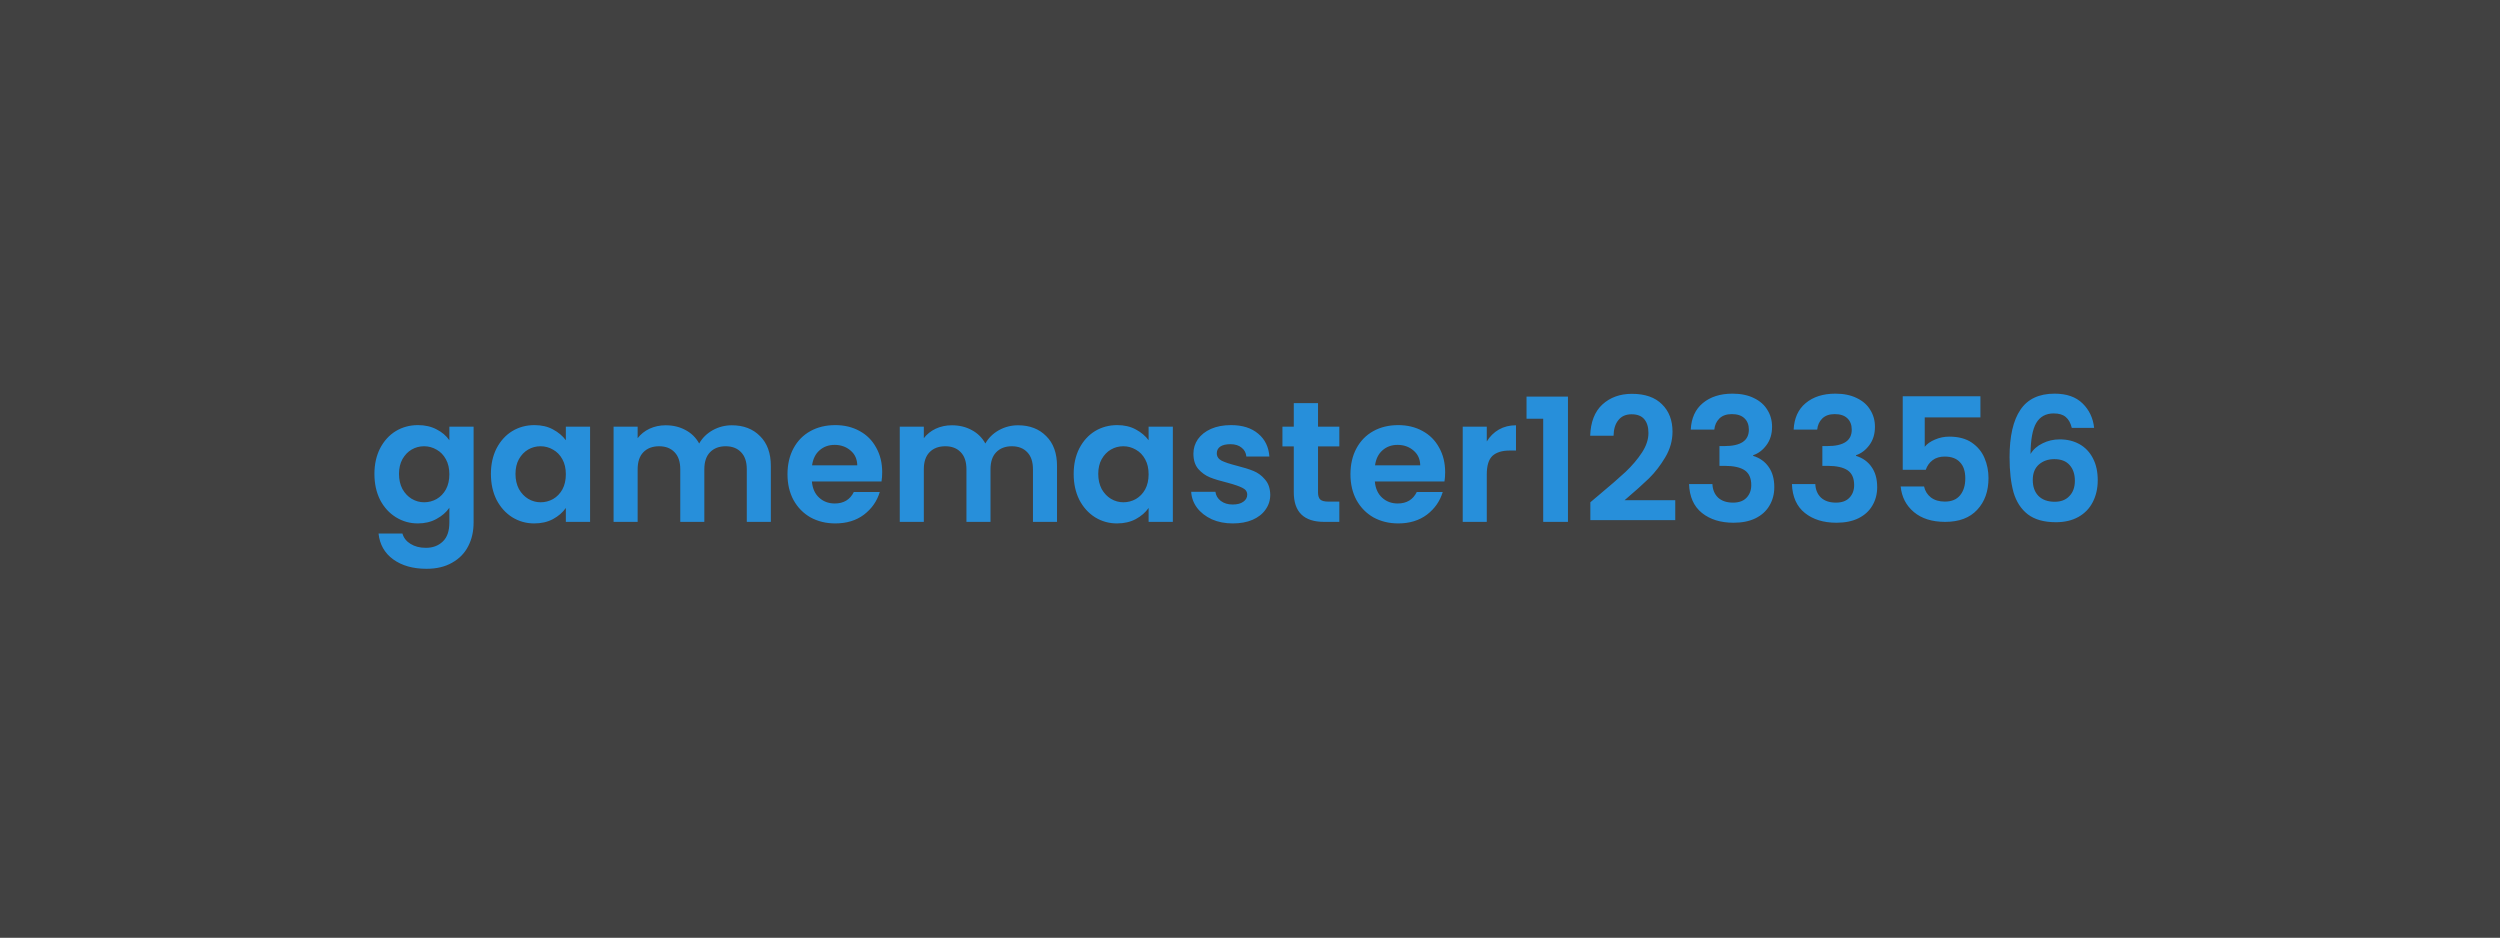
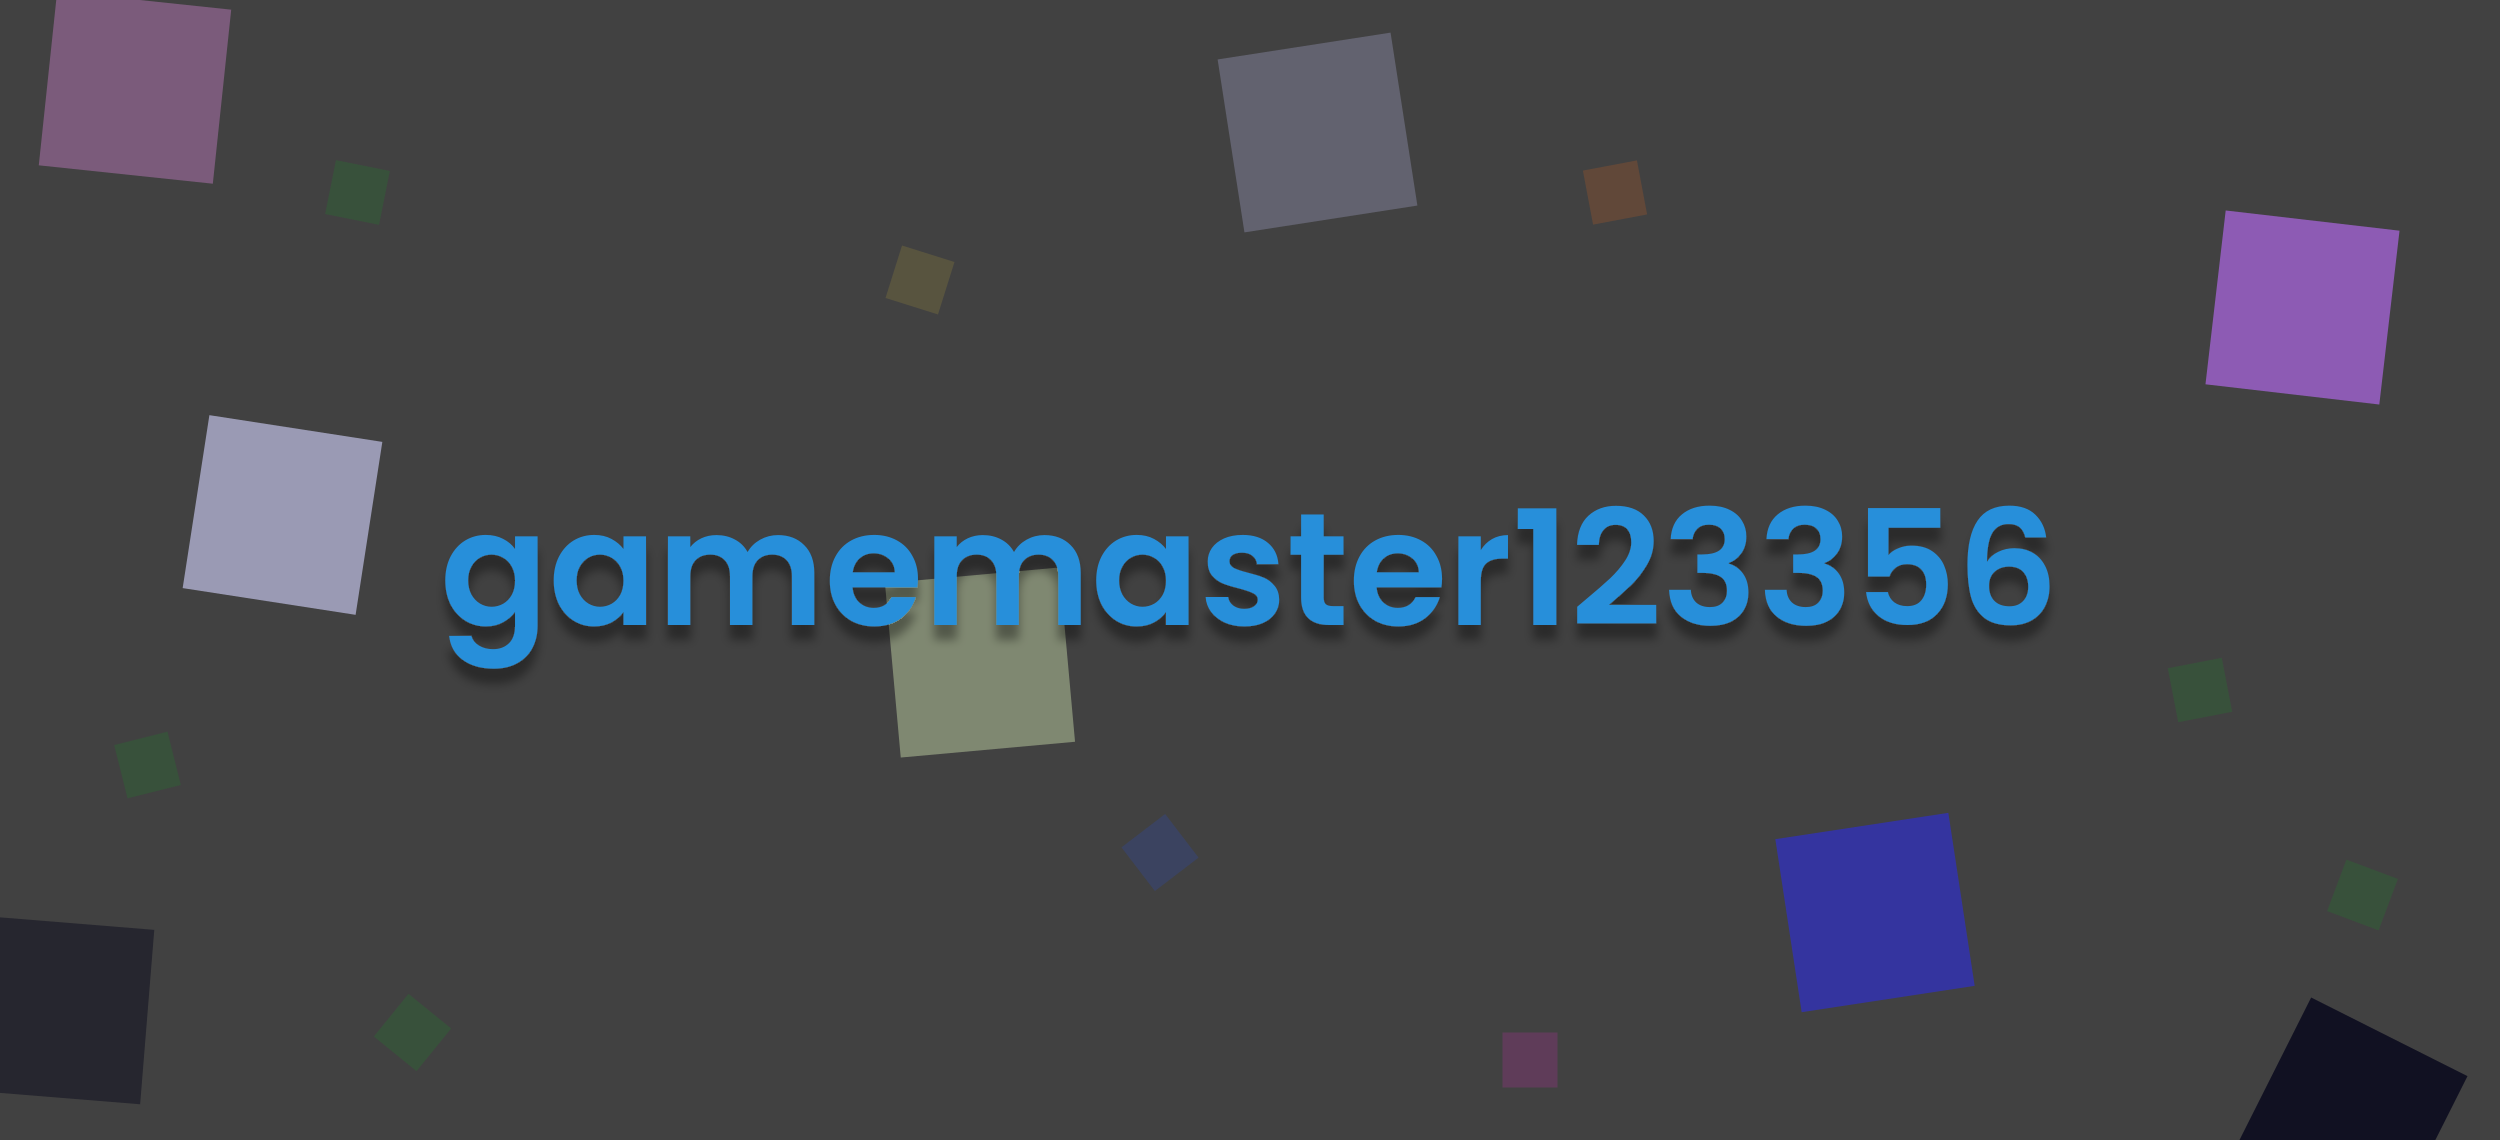
- <svg xmlns="http://www.w3.org/2000/svg" width="800" height="300" viewBox="0 0 800 300" fill="none">
-   <rect width="800" height="300" fill="#2B2B2B" />
-   <rect width="800" height="300" fill="#414141" />
-   <path d="M133.73 136.035C136.003 136.035 138.002 136.493 139.725 137.41C141.448 138.29 142.805 139.445 143.795 140.875V136.53H151.55V167.22C151.55 170.043 150.982 172.555 149.845 174.755C148.708 176.992 147.003 178.752 144.73 180.035C142.457 181.355 139.707 182.015 136.48 182.015C132.153 182.015 128.597 181.007 125.81 178.99C123.06 176.973 121.502 174.223 121.135 170.74H128.78C129.183 172.133 130.045 173.233 131.365 174.04C132.722 174.883 134.353 175.305 136.26 175.305C138.497 175.305 140.312 174.627 141.705 173.27C143.098 171.95 143.795 169.933 143.795 167.22V162.49C142.805 163.92 141.43 165.112 139.67 166.065C137.947 167.018 135.967 167.495 133.73 167.495C131.163 167.495 128.817 166.835 126.69 165.515C124.563 164.195 122.877 162.343 121.63 159.96C120.42 157.54 119.815 154.772 119.815 151.655C119.815 148.575 120.42 145.843 121.63 143.46C122.877 141.077 124.545 139.243 126.635 137.96C128.762 136.677 131.127 136.035 133.73 136.035ZM143.795 151.765C143.795 149.895 143.428 148.3 142.695 146.98C141.962 145.623 140.972 144.597 139.725 143.9C138.478 143.167 137.14 142.8 135.71 142.8C134.28 142.8 132.96 143.148 131.75 143.845C130.54 144.542 129.55 145.568 128.78 146.925C128.047 148.245 127.68 149.822 127.68 151.655C127.68 153.488 128.047 155.102 128.78 156.495C129.55 157.852 130.54 158.897 131.75 159.63C132.997 160.363 134.317 160.73 135.71 160.73C137.14 160.73 138.478 160.382 139.725 159.685C140.972 158.952 141.962 157.925 142.695 156.605C143.428 155.248 143.795 153.635 143.795 151.765ZM157.09 151.655C157.09 148.575 157.695 145.843 158.905 143.46C160.152 141.077 161.82 139.243 163.91 137.96C166.037 136.677 168.402 136.035 171.005 136.035C173.279 136.035 175.259 136.493 176.945 137.41C178.669 138.327 180.044 139.482 181.07 140.875V136.53H188.825V167H181.07V162.545C180.08 163.975 178.705 165.167 176.945 166.12C175.222 167.037 173.224 167.495 170.95 167.495C168.384 167.495 166.037 166.835 163.91 165.515C161.82 164.195 160.152 162.343 158.905 159.96C157.695 157.54 157.09 154.772 157.09 151.655ZM181.07 151.765C181.07 149.895 180.704 148.3 179.97 146.98C179.237 145.623 178.247 144.597 177 143.9C175.754 143.167 174.415 142.8 172.985 142.8C171.555 142.8 170.235 143.148 169.025 143.845C167.815 144.542 166.825 145.568 166.055 146.925C165.322 148.245 164.955 149.822 164.955 151.655C164.955 153.488 165.322 155.102 166.055 156.495C166.825 157.852 167.815 158.897 169.025 159.63C170.272 160.363 171.592 160.73 172.985 160.73C174.415 160.73 175.754 160.382 177 159.685C178.247 158.952 179.237 157.925 179.97 156.605C180.704 155.248 181.07 153.635 181.07 151.765ZM234.186 136.09C237.926 136.09 240.932 137.245 243.206 139.555C245.516 141.828 246.671 145.018 246.671 149.125V167H238.971V150.17C238.971 147.787 238.366 145.972 237.156 144.725C235.946 143.442 234.296 142.8 232.206 142.8C230.116 142.8 228.447 143.442 227.201 144.725C225.991 145.972 225.386 147.787 225.386 150.17V167H217.686V150.17C217.686 147.787 217.081 145.972 215.871 144.725C214.661 143.442 213.011 142.8 210.921 142.8C208.794 142.8 207.107 143.442 205.861 144.725C204.651 145.972 204.046 147.787 204.046 150.17V167H196.346V136.53H204.046V140.215C205.036 138.932 206.301 137.923 207.841 137.19C209.417 136.457 211.141 136.09 213.011 136.09C215.394 136.09 217.521 136.603 219.391 137.63C221.261 138.62 222.709 140.05 223.736 141.92C224.726 140.16 226.156 138.748 228.026 137.685C229.932 136.622 231.986 136.09 234.186 136.09ZM282.303 151.105C282.303 152.205 282.229 153.195 282.083 154.075H259.808C259.991 156.275 260.761 157.998 262.118 159.245C263.474 160.492 265.143 161.115 267.123 161.115C269.983 161.115 272.018 159.887 273.228 157.43H281.533C280.653 160.363 278.966 162.783 276.473 164.69C273.979 166.56 270.918 167.495 267.288 167.495C264.354 167.495 261.714 166.853 259.368 165.57C257.058 164.25 255.243 162.398 253.923 160.015C252.639 157.632 251.998 154.882 251.998 151.765C251.998 148.612 252.639 145.843 253.923 143.46C255.206 141.077 257.003 139.243 259.313 137.96C261.623 136.677 264.281 136.035 267.288 136.035C270.184 136.035 272.769 136.658 275.043 137.905C277.353 139.152 279.131 140.93 280.378 143.24C281.661 145.513 282.303 148.135 282.303 151.105ZM274.328 148.905C274.291 146.925 273.576 145.348 272.183 144.175C270.789 142.965 269.084 142.36 267.068 142.36C265.161 142.36 263.548 142.947 262.228 144.12C260.944 145.257 260.156 146.852 259.863 148.905H274.328ZM325.763 136.09C329.503 136.09 332.51 137.245 334.783 139.555C337.093 141.828 338.248 145.018 338.248 149.125V167H330.548V150.17C330.548 147.787 329.943 145.972 328.733 144.725C327.523 143.442 325.873 142.8 323.783 142.8C321.693 142.8 320.025 143.442 318.778 144.725C317.568 145.972 316.963 147.787 316.963 150.17V167H309.263V150.17C309.263 147.787 308.658 145.972 307.448 144.725C306.238 143.442 304.588 142.8 302.498 142.8C300.371 142.8 298.685 143.442 297.438 144.725C296.228 145.972 295.623 147.787 295.623 150.17V167H287.923V136.53H295.623V140.215C296.613 138.932 297.878 137.923 299.418 137.19C300.995 136.457 302.718 136.09 304.588 136.09C306.971 136.09 309.098 136.603 310.968 137.63C312.838 138.62 314.286 140.05 315.313 141.92C316.303 140.16 317.733 138.748 319.603 137.685C321.51 136.622 323.563 136.09 325.763 136.09ZM343.575 151.655C343.575 148.575 344.18 145.843 345.39 143.46C346.636 141.077 348.305 139.243 350.395 137.96C352.521 136.677 354.886 136.035 357.49 136.035C359.763 136.035 361.743 136.493 363.43 137.41C365.153 138.327 366.528 139.482 367.555 140.875V136.53H375.31V167H367.555V162.545C366.565 163.975 365.19 165.167 363.43 166.12C361.706 167.037 359.708 167.495 357.435 167.495C354.868 167.495 352.521 166.835 350.395 165.515C348.305 164.195 346.636 162.343 345.39 159.96C344.18 157.54 343.575 154.772 343.575 151.655ZM367.555 151.765C367.555 149.895 367.188 148.3 366.455 146.98C365.721 145.623 364.731 144.597 363.485 143.9C362.238 143.167 360.9 142.8 359.47 142.8C358.04 142.8 356.72 143.148 355.51 143.845C354.3 144.542 353.31 145.568 352.54 146.925C351.806 148.245 351.44 149.822 351.44 151.655C351.44 153.488 351.806 155.102 352.54 156.495C353.31 157.852 354.3 158.897 355.51 159.63C356.756 160.363 358.076 160.73 359.47 160.73C360.9 160.73 362.238 160.382 363.485 159.685C364.731 158.952 365.721 157.925 366.455 156.605C367.188 155.248 367.555 153.635 367.555 151.765ZM394.49 167.495C391.997 167.495 389.76 167.055 387.78 166.175C385.8 165.258 384.223 164.03 383.05 162.49C381.913 160.95 381.29 159.245 381.18 157.375H388.935C389.082 158.548 389.65 159.52 390.64 160.29C391.667 161.06 392.932 161.445 394.435 161.445C395.902 161.445 397.038 161.152 397.845 160.565C398.688 159.978 399.11 159.227 399.11 158.31C399.11 157.32 398.597 156.587 397.57 156.11C396.58 155.597 394.985 155.047 392.785 154.46C390.512 153.91 388.642 153.342 387.175 152.755C385.745 152.168 384.498 151.27 383.435 150.06C382.408 148.85 381.895 147.218 381.895 145.165C381.895 143.478 382.372 141.938 383.325 140.545C384.315 139.152 385.708 138.052 387.505 137.245C389.338 136.438 391.483 136.035 393.94 136.035C397.57 136.035 400.467 136.952 402.63 138.785C404.793 140.582 405.985 143.02 406.205 146.1H398.835C398.725 144.89 398.212 143.937 397.295 143.24C396.415 142.507 395.223 142.14 393.72 142.14C392.327 142.14 391.245 142.397 390.475 142.91C389.742 143.423 389.375 144.138 389.375 145.055C389.375 146.082 389.888 146.87 390.915 147.42C391.942 147.933 393.537 148.465 395.7 149.015C397.9 149.565 399.715 150.133 401.145 150.72C402.575 151.307 403.803 152.223 404.83 153.47C405.893 154.68 406.443 156.293 406.48 158.31C406.48 160.07 405.985 161.647 404.995 163.04C404.042 164.433 402.648 165.533 400.815 166.34C399.018 167.11 396.91 167.495 394.49 167.495ZM421.766 142.855V157.595C421.766 158.622 422.004 159.373 422.481 159.85C422.994 160.29 423.838 160.51 425.011 160.51H428.586V167H423.746C417.256 167 414.011 163.847 414.011 157.54V142.855H410.381V136.53H414.011V128.995H421.766V136.53H428.586V142.855H421.766ZM462.449 151.105C462.449 152.205 462.376 153.195 462.229 154.075H439.954C440.137 156.275 440.907 157.998 442.264 159.245C443.621 160.492 445.289 161.115 447.269 161.115C450.129 161.115 452.164 159.887 453.374 157.43H461.679C460.799 160.363 459.112 162.783 456.619 164.69C454.126 166.56 451.064 167.495 447.434 167.495C444.501 167.495 441.861 166.853 439.514 165.57C437.204 164.25 435.389 162.398 434.069 160.015C432.786 157.632 432.144 154.882 432.144 151.765C432.144 148.612 432.786 145.843 434.069 143.46C435.352 141.077 437.149 139.243 439.459 137.96C441.769 136.677 444.427 136.035 447.434 136.035C450.331 136.035 452.916 136.658 455.189 137.905C457.499 139.152 459.277 140.93 460.524 143.24C461.807 145.513 462.449 148.135 462.449 151.105ZM454.474 148.905C454.437 146.925 453.722 145.348 452.329 144.175C450.936 142.965 449.231 142.36 447.214 142.36C445.307 142.36 443.694 142.947 442.374 144.12C441.091 145.257 440.302 146.852 440.009 148.905H454.474ZM475.769 141.26C476.759 139.647 478.043 138.382 479.619 137.465C481.233 136.548 483.066 136.09 485.119 136.09V144.175H483.084C480.664 144.175 478.831 144.743 477.584 145.88C476.374 147.017 475.769 148.997 475.769 151.82V167H468.069V136.53H475.769V141.26ZM488.491 134V126.905H501.746V167H493.826V134H488.491ZM511.773 158.31C515.293 155.377 518.098 152.938 520.188 150.995C522.278 149.015 524.019 146.962 525.413 144.835C526.806 142.708 527.503 140.618 527.503 138.565C527.503 136.695 527.063 135.228 526.183 134.165C525.303 133.102 523.946 132.57 522.113 132.57C520.279 132.57 518.868 133.193 517.878 134.44C516.888 135.65 516.374 137.318 516.338 139.445H508.858C509.004 135.045 510.306 131.708 512.763 129.435C515.256 127.162 518.409 126.025 522.223 126.025C526.403 126.025 529.611 127.143 531.848 129.38C534.084 131.58 535.203 134.495 535.203 138.125C535.203 140.985 534.433 143.717 532.893 146.32C531.353 148.923 529.593 151.197 527.613 153.14C525.633 155.047 523.048 157.357 519.858 160.07H536.083V166.45H508.913V160.73L511.773 158.31ZM541.045 137.465C541.228 133.798 542.511 130.975 544.895 128.995C547.315 126.978 550.486 125.97 554.41 125.97C557.086 125.97 559.378 126.447 561.285 127.4C563.191 128.317 564.621 129.582 565.575 131.195C566.565 132.772 567.06 134.568 567.06 136.585C567.06 138.895 566.455 140.857 565.245 142.47C564.071 144.047 562.66 145.11 561.01 145.66V145.88C563.136 146.54 564.786 147.713 565.96 149.4C567.17 151.087 567.775 153.25 567.775 155.89C567.775 158.09 567.261 160.052 566.235 161.775C565.245 163.498 563.76 164.855 561.78 165.845C559.836 166.798 557.49 167.275 554.74 167.275C550.596 167.275 547.223 166.23 544.62 164.14C542.016 162.05 540.641 158.97 540.495 154.9H547.975C548.048 156.697 548.653 158.145 549.79 159.245C550.963 160.308 552.558 160.84 554.575 160.84C556.445 160.84 557.875 160.327 558.865 159.3C559.891 158.237 560.405 156.88 560.405 155.23C560.405 153.03 559.708 151.453 558.315 150.5C556.921 149.547 554.758 149.07 551.825 149.07H550.23V142.745H551.825C557.031 142.745 559.635 141.003 559.635 137.52C559.635 135.943 559.158 134.715 558.205 133.835C557.288 132.955 555.95 132.515 554.19 132.515C552.466 132.515 551.128 132.992 550.175 133.945C549.258 134.862 548.726 136.035 548.58 137.465H541.045ZM573.969 137.465C574.153 133.798 575.436 130.975 577.819 128.995C580.239 126.978 583.411 125.97 587.334 125.97C590.011 125.97 592.303 126.447 594.209 127.4C596.116 128.317 597.546 129.582 598.499 131.195C599.489 132.772 599.984 134.568 599.984 136.585C599.984 138.895 599.379 140.857 598.169 142.47C596.996 144.047 595.584 145.11 593.934 145.66V145.88C596.061 146.54 597.711 147.713 598.884 149.4C600.094 151.087 600.699 153.25 600.699 155.89C600.699 158.09 600.186 160.052 599.159 161.775C598.169 163.498 596.684 164.855 594.704 165.845C592.761 166.798 590.414 167.275 587.664 167.275C583.521 167.275 580.148 166.23 577.544 164.14C574.941 162.05 573.566 158.97 573.419 154.9H580.899C580.973 156.697 581.578 158.145 582.714 159.245C583.888 160.308 585.483 160.84 587.499 160.84C589.369 160.84 590.799 160.327 591.789 159.3C592.816 158.237 593.329 156.88 593.329 155.23C593.329 153.03 592.633 151.453 591.239 150.5C589.846 149.547 587.683 149.07 584.749 149.07H583.154V142.745H584.749C589.956 142.745 592.559 141.003 592.559 137.52C592.559 135.943 592.083 134.715 591.129 133.835C590.213 132.955 588.874 132.515 587.114 132.515C585.391 132.515 584.053 132.992 583.099 133.945C582.183 134.862 581.651 136.035 581.504 137.465H573.969ZM633.734 133.56H615.914V142.965C616.684 142.012 617.784 141.242 619.214 140.655C620.644 140.032 622.166 139.72 623.779 139.72C626.712 139.72 629.114 140.362 630.984 141.645C632.854 142.928 634.211 144.578 635.054 146.595C635.897 148.575 636.319 150.702 636.319 152.975C636.319 157.192 635.109 160.583 632.689 163.15C630.306 165.717 626.896 167 622.459 167C618.279 167 614.942 165.955 612.449 163.865C609.956 161.775 608.544 159.043 608.214 155.67H615.694C616.024 157.137 616.757 158.31 617.894 159.19C619.067 160.07 620.552 160.51 622.349 160.51C624.512 160.51 626.144 159.832 627.244 158.475C628.344 157.118 628.894 155.322 628.894 153.085C628.894 150.812 628.326 149.088 627.189 147.915C626.089 146.705 624.457 146.1 622.294 146.1C620.754 146.1 619.471 146.485 618.444 147.255C617.417 148.025 616.684 149.052 616.244 150.335H608.874V126.795H633.734V133.56ZM662.97 136.915C662.603 135.375 661.961 134.22 661.045 133.45C660.165 132.68 658.881 132.295 657.195 132.295C654.665 132.295 652.795 133.322 651.585 135.375C650.411 137.392 649.806 140.692 649.77 145.275C650.65 143.808 651.933 142.672 653.62 141.865C655.306 141.022 657.14 140.6 659.12 140.6C661.503 140.6 663.611 141.113 665.445 142.14C667.278 143.167 668.708 144.67 669.735 146.65C670.761 148.593 671.275 150.94 671.275 153.69C671.275 156.293 670.743 158.622 669.68 160.675C668.653 162.692 667.131 164.268 665.115 165.405C663.098 166.542 660.696 167.11 657.91 167.11C654.096 167.11 651.09 166.267 648.89 164.58C646.726 162.893 645.205 160.547 644.325 157.54C643.481 154.497 643.06 150.757 643.06 146.32C643.06 139.61 644.215 134.55 646.525 131.14C648.835 127.693 652.483 125.97 657.47 125.97C661.32 125.97 664.308 127.015 666.435 129.105C668.561 131.195 669.79 133.798 670.12 136.915H662.97ZM657.36 146.925C655.416 146.925 653.785 147.493 652.465 148.63C651.145 149.767 650.485 151.417 650.485 153.58C650.485 155.743 651.09 157.448 652.3 158.695C653.546 159.942 655.288 160.565 657.525 160.565C659.505 160.565 661.063 159.96 662.2 158.75C663.373 157.54 663.96 155.908 663.96 153.855C663.96 151.728 663.391 150.042 662.255 148.795C661.155 147.548 659.523 146.925 657.36 146.925Z" fill="#278FDA" />
+ <svg xmlns="http://www.w3.org/2000/svg" width="1000" height="456" viewBox="0 0 1000 456" fill="none">
+   <rect width="1000" height="456" fill="#2B2B2B" />
+   <g clip-path="url(#clip0_0_1)">
+     <rect width="1000" height="456" fill="#414141" />
+     <rect x="353.987" y="233.299" width="70" height="70" transform="rotate(-5.17352 353.987 233.299)" fill="#7F8871" />
+     <g filter="url(#filter0_d_0_1)">
+       <path d="M194.304 213.968C196.949 213.968 199.275 214.501 201.28 215.568C203.285 216.592 204.864 217.936 206.016 219.6V214.544H215.04V250.256C215.04 253.541 214.379 256.464 213.056 259.024C211.733 261.627 209.749 263.675 207.104 265.168C204.459 266.704 201.259 267.472 197.504 267.472C192.469 267.472 188.331 266.299 185.088 263.952C181.888 261.605 180.075 258.405 179.648 254.352H188.544C189.013 255.973 190.016 257.253 191.552 258.192C193.131 259.173 195.029 259.664 197.248 259.664C199.851 259.664 201.963 258.875 203.584 257.296C205.205 255.76 206.016 253.413 206.016 250.256V244.752C204.864 246.416 203.264 247.803 201.216 248.912C199.211 250.021 196.907 250.576 194.304 250.576C191.317 250.576 188.587 249.808 186.112 248.272C183.637 246.736 181.675 244.581 180.224 241.808C178.816 238.992 178.112 235.771 178.112 232.144C178.112 228.56 178.816 225.381 180.224 222.608C181.675 219.835 183.616 217.701 186.048 216.208C188.523 214.715 191.275 213.968 194.304 213.968ZM206.016 232.272C206.016 230.096 205.589 228.24 204.736 226.704C203.883 225.125 202.731 223.931 201.28 223.12C199.829 222.267 198.272 221.84 196.608 221.84C194.944 221.84 193.408 222.245 192 223.056C190.592 223.867 189.44 225.061 188.544 226.64C187.691 228.176 187.264 230.011 187.264 232.144C187.264 234.277 187.691 236.155 188.544 237.776C189.44 239.355 190.592 240.571 192 241.424C193.451 242.277 194.987 242.704 196.608 242.704C198.272 242.704 199.829 242.299 201.28 241.488C202.731 240.635 203.883 239.44 204.736 237.904C205.589 236.325 206.016 234.448 206.016 232.272ZM221.487 232.144C221.487 228.56 222.191 225.381 223.599 222.608C225.05 219.835 226.991 217.701 229.423 216.208C231.898 214.715 234.65 213.968 237.679 213.968C240.324 213.968 242.628 214.501 244.591 215.568C246.596 216.635 248.196 217.979 249.391 219.6V214.544H258.415V250H249.391V244.816C248.239 246.48 246.639 247.867 244.591 248.976C242.586 250.043 240.26 250.576 237.615 250.576C234.628 250.576 231.898 249.808 229.423 248.272C226.991 246.736 225.05 244.581 223.599 241.808C222.191 238.992 221.487 235.771 221.487 232.144ZM249.391 232.272C249.391 230.096 248.964 228.24 248.111 226.704C247.258 225.125 246.106 223.931 244.655 223.12C243.204 222.267 241.647 221.84 239.983 221.84C238.319 221.84 236.783 222.245 235.375 223.056C233.967 223.867 232.815 225.061 231.919 226.64C231.066 228.176 230.639 230.011 230.639 232.144C230.639 234.277 231.066 236.155 231.919 237.776C232.815 239.355 233.967 240.571 235.375 241.424C236.826 242.277 238.362 242.704 239.983 242.704C241.647 242.704 243.204 242.299 244.655 241.488C246.106 240.635 247.258 239.44 248.111 237.904C248.964 236.325 249.391 234.448 249.391 232.272ZM311.198 214.032C315.55 214.032 319.049 215.376 321.694 218.064C324.382 220.709 325.726 224.421 325.726 229.2V250H316.766V230.416C316.766 227.643 316.062 225.531 314.654 224.08C313.246 222.587 311.326 221.84 308.894 221.84C306.462 221.84 304.521 222.587 303.07 224.08C301.662 225.531 300.958 227.643 300.958 230.416V250H291.998V230.416C291.998 227.643 291.294 225.531 289.886 224.08C288.478 222.587 286.558 221.84 284.126 221.84C281.651 221.84 279.689 222.587 278.238 224.08C276.83 225.531 276.126 227.643 276.126 230.416V250H267.166V214.544H276.126V218.832C277.278 217.339 278.75 216.165 280.542 215.312C282.377 214.459 284.382 214.032 286.558 214.032C289.331 214.032 291.806 214.629 293.982 215.824C296.158 216.976 297.843 218.64 299.038 220.816C300.19 218.768 301.854 217.125 304.03 215.888C306.249 214.651 308.638 214.032 311.198 214.032ZM367.189 231.504C367.189 232.784 367.103 233.936 366.933 234.96H341.013C341.226 237.52 342.122 239.525 343.701 240.976C345.279 242.427 347.221 243.152 349.525 243.152C352.853 243.152 355.221 241.723 356.629 238.864H366.293C365.269 242.277 363.306 245.093 360.405 247.312C357.503 249.488 353.941 250.576 349.717 250.576C346.303 250.576 343.231 249.829 340.501 248.336C337.813 246.8 335.701 244.645 334.165 241.872C332.671 239.099 331.924 235.899 331.924 232.272C331.924 228.603 332.671 225.381 334.165 222.608C335.658 219.835 337.749 217.701 340.437 216.208C343.125 214.715 346.218 213.968 349.717 213.968C353.087 213.968 356.095 214.693 358.741 216.144C361.429 217.595 363.498 219.664 364.949 222.352C366.442 224.997 367.189 228.048 367.189 231.504ZM357.909 228.944C357.866 226.64 357.034 224.805 355.413 223.44C353.791 222.032 351.807 221.328 349.461 221.328C347.242 221.328 345.365 222.011 343.829 223.376C342.335 224.699 341.418 226.555 341.077 228.944H357.909ZM417.761 214.032C422.113 214.032 425.611 215.376 428.257 218.064C430.945 220.709 432.289 224.421 432.289 229.2V250H423.329V230.416C423.329 227.643 422.625 225.531 421.217 224.08C419.809 222.587 417.889 221.84 415.457 221.84C413.025 221.84 411.083 222.587 409.633 224.08C408.225 225.531 407.521 227.643 407.521 230.416V250H398.561V230.416C398.561 227.643 397.857 225.531 396.449 224.08C395.041 222.587 393.121 221.84 390.689 221.84C388.214 221.84 386.251 222.587 384.801 224.08C383.393 225.531 382.689 227.643 382.689 230.416V250H373.729V214.544H382.689V218.832C383.841 217.339 385.313 216.165 387.105 215.312C388.939 214.459 390.945 214.032 393.121 214.032C395.894 214.032 398.369 214.629 400.545 215.824C402.721 216.976 404.406 218.64 405.601 220.816C406.753 218.768 408.417 217.125 410.593 215.888C412.811 214.651 415.201 214.032 417.761 214.032ZM438.487 232.144C438.487 228.56 439.191 225.381 440.599 222.608C442.05 219.835 443.991 217.701 446.423 216.208C448.898 214.715 451.65 213.968 454.679 213.968C457.324 213.968 459.628 214.501 461.591 215.568C463.596 216.635 465.196 217.979 466.391 219.6V214.544H475.415V250H466.391V244.816C465.239 246.48 463.639 247.867 461.591 248.976C459.586 250.043 457.26 250.576 454.615 250.576C451.628 250.576 448.898 249.808 446.423 248.272C443.991 246.736 442.05 244.581 440.599 241.808C439.191 238.992 438.487 235.771 438.487 232.144ZM466.391 232.272C466.391 230.096 465.964 228.24 465.111 226.704C464.258 225.125 463.106 223.931 461.655 223.12C460.204 222.267 458.647 221.84 456.983 221.84C455.319 221.84 453.783 222.245 452.375 223.056C450.967 223.867 449.815 225.061 448.919 226.64C448.066 228.176 447.639 230.011 447.639 232.144C447.639 234.277 448.066 236.155 448.919 237.776C449.815 239.355 450.967 240.571 452.375 241.424C453.826 242.277 455.362 242.704 456.983 242.704C458.647 242.704 460.204 242.299 461.655 241.488C463.106 240.635 464.258 239.44 465.111 237.904C465.964 236.325 466.391 234.448 466.391 232.272ZM497.734 250.576C494.833 250.576 492.23 250.064 489.926 249.04C487.622 247.973 485.787 246.544 484.422 244.752C483.099 242.96 482.374 240.976 482.246 238.8H491.27C491.441 240.165 492.102 241.296 493.254 242.192C494.449 243.088 495.921 243.536 497.67 243.536C499.377 243.536 500.699 243.195 501.638 242.512C502.619 241.829 503.11 240.955 503.11 239.888C503.11 238.736 502.513 237.883 501.318 237.328C500.166 236.731 498.31 236.091 495.75 235.408C493.105 234.768 490.929 234.107 489.222 233.424C487.558 232.741 486.107 231.696 484.87 230.288C483.675 228.88 483.078 226.981 483.078 224.592C483.078 222.629 483.633 220.837 484.742 219.216C485.894 217.595 487.515 216.315 489.606 215.376C491.739 214.437 494.235 213.968 497.094 213.968C501.318 213.968 504.689 215.035 507.206 217.168C509.723 219.259 511.11 222.096 511.366 225.68H502.79C502.662 224.272 502.065 223.163 500.998 222.352C499.974 221.499 498.587 221.072 496.838 221.072C495.217 221.072 493.958 221.371 493.062 221.968C492.209 222.565 491.782 223.397 491.782 224.464C491.782 225.659 492.379 226.576 493.574 227.216C494.769 227.813 496.625 228.432 499.142 229.072C501.702 229.712 503.814 230.373 505.478 231.056C507.142 231.739 508.571 232.805 509.766 234.256C511.003 235.664 511.643 237.541 511.686 239.888C511.686 241.936 511.11 243.771 509.958 245.392C508.849 247.013 507.227 248.293 505.094 249.232C503.003 250.128 500.55 250.576 497.734 250.576ZM529.473 221.904V239.056C529.473 240.251 529.75 241.125 530.305 241.68C530.902 242.192 531.884 242.448 533.249 242.448H537.409V250H531.777C524.225 250 520.449 246.331 520.449 238.992V221.904H516.225V214.544H520.449V205.776H529.473V214.544H537.409V221.904H529.473ZM576.814 231.504C576.814 232.784 576.728 233.936 576.558 234.96H550.638C550.851 237.52 551.747 239.525 553.326 240.976C554.904 242.427 556.846 243.152 559.15 243.152C562.478 243.152 564.846 241.723 566.254 238.864H575.918C574.894 242.277 572.931 245.093 570.03 247.312C567.128 249.488 563.566 250.576 559.342 250.576C555.928 250.576 552.856 249.829 550.126 248.336C547.438 246.8 545.326 244.645 543.79 241.872C542.296 239.099 541.549 235.899 541.549 232.272C541.549 228.603 542.296 225.381 543.79 222.608C545.283 219.835 547.374 217.701 550.062 216.208C552.75 214.715 555.843 213.968 559.342 213.968C562.712 213.968 565.72 214.693 568.366 216.144C571.054 217.595 573.123 219.664 574.574 222.352C576.067 224.997 576.814 228.048 576.814 231.504ZM567.534 228.944C567.491 226.64 566.659 224.805 565.038 223.44C563.416 222.032 561.432 221.328 559.086 221.328C556.867 221.328 554.99 222.011 553.454 223.376C551.96 224.699 551.043 226.555 550.702 228.944H567.534ZM592.314 220.048C593.466 218.171 594.959 216.699 596.794 215.632C598.671 214.565 600.804 214.032 603.194 214.032V223.44H600.826C598.01 223.44 595.876 224.101 594.426 225.424C593.018 226.747 592.314 229.051 592.314 232.336V250H583.354V214.544H592.314V220.048ZM607.117 211.6V203.344H622.541V250H613.325V211.6H607.117ZM634.208 239.888C638.304 236.475 641.568 233.637 644 231.376C646.432 229.072 648.459 226.683 650.08 224.208C651.701 221.733 652.512 219.301 652.512 216.912C652.512 214.736 652 213.029 650.976 211.792C649.952 210.555 648.373 209.936 646.24 209.936C644.107 209.936 642.464 210.661 641.312 212.112C640.16 213.52 639.563 215.461 639.52 217.936H630.816C630.987 212.816 632.501 208.933 635.36 206.288C638.261 203.643 641.931 202.32 646.368 202.32C651.232 202.32 654.965 203.621 657.568 206.224C660.171 208.784 661.472 212.176 661.472 216.4C661.472 219.728 660.576 222.907 658.784 225.936C656.992 228.965 654.944 231.611 652.64 233.872C650.336 236.091 647.328 238.779 643.616 241.936H662.496V249.36H630.88V242.704L634.208 239.888ZM668.27 215.632C668.483 211.365 669.977 208.08 672.75 205.776C675.566 203.429 679.257 202.256 683.822 202.256C686.937 202.256 689.603 202.811 691.822 203.92C694.041 204.987 695.705 206.459 696.814 208.336C697.966 210.171 698.542 212.261 698.542 214.608C698.542 217.296 697.838 219.579 696.43 221.456C695.065 223.291 693.422 224.528 691.502 225.168V225.424C693.977 226.192 695.897 227.557 697.262 229.52C698.67 231.483 699.374 234 699.374 237.072C699.374 239.632 698.777 241.915 697.582 243.92C696.43 245.925 694.702 247.504 692.398 248.656C690.137 249.765 687.406 250.32 684.206 250.32C679.385 250.32 675.459 249.104 672.43 246.672C669.401 244.24 667.801 240.656 667.63 235.92H676.334C676.419 238.011 677.123 239.696 678.446 240.976C679.811 242.213 681.667 242.832 684.014 242.832C686.19 242.832 687.854 242.235 689.006 241.04C690.201 239.803 690.798 238.224 690.798 236.304C690.798 233.744 689.987 231.909 688.366 230.8C686.745 229.691 684.227 229.136 680.814 229.136H678.958V221.776H680.814C686.873 221.776 689.902 219.749 689.902 215.696C689.902 213.861 689.347 212.432 688.238 211.408C687.171 210.384 685.614 209.872 683.566 209.872C681.561 209.872 680.003 210.427 678.894 211.536C677.827 212.603 677.209 213.968 677.038 215.632H668.27ZM706.583 215.632C706.796 211.365 708.289 208.08 711.062 205.776C713.879 203.429 717.569 202.256 722.135 202.256C725.249 202.256 727.916 202.811 730.135 203.92C732.353 204.987 734.017 206.459 735.127 208.336C736.279 210.171 736.854 212.261 736.854 214.608C736.854 217.296 736.151 219.579 734.743 221.456C733.377 223.291 731.735 224.528 729.815 225.168V225.424C732.289 226.192 734.209 227.557 735.575 229.52C736.983 231.483 737.687 234 737.687 237.072C737.687 239.632 737.089 241.915 735.895 243.92C734.743 245.925 733.015 247.504 730.711 248.656C728.449 249.765 725.719 250.32 722.519 250.32C717.697 250.32 713.772 249.104 710.743 246.672C707.713 244.24 706.113 240.656 705.943 235.92H714.647C714.732 238.011 715.436 239.696 716.759 240.976C718.124 242.213 719.98 242.832 722.327 242.832C724.503 242.832 726.167 242.235 727.319 241.04C728.513 239.803 729.111 238.224 729.111 236.304C729.111 233.744 728.3 231.909 726.679 230.8C725.057 229.691 722.54 229.136 719.127 229.136H717.271V221.776H719.127C725.185 221.776 728.215 219.749 728.215 215.696C728.215 213.861 727.66 212.432 726.551 211.408C725.484 210.384 723.927 209.872 721.878 209.872C719.873 209.872 718.316 210.427 717.207 211.536C716.14 212.603 715.521 213.968 715.351 215.632H706.583ZM776.127 211.088H755.391V222.032C756.287 220.923 757.567 220.027 759.231 219.344C760.895 218.619 762.666 218.256 764.543 218.256C767.956 218.256 770.751 219.003 772.927 220.496C775.103 221.989 776.682 223.909 777.663 226.256C778.644 228.56 779.135 231.035 779.135 233.68C779.135 238.587 777.727 242.533 774.911 245.52C772.138 248.507 768.17 250 763.007 250C758.143 250 754.26 248.784 751.359 246.352C748.458 243.92 746.815 240.741 746.431 236.816H755.135C755.519 238.523 756.372 239.888 757.695 240.912C759.06 241.936 760.788 242.448 762.879 242.448C765.396 242.448 767.295 241.659 768.575 240.08C769.855 238.501 770.495 236.411 770.495 233.808C770.495 231.163 769.834 229.157 768.511 227.792C767.231 226.384 765.332 225.68 762.815 225.68C761.023 225.68 759.53 226.128 758.335 227.024C757.14 227.92 756.287 229.115 755.775 230.608H747.199V203.216H776.127V211.088ZM810.147 214.992C809.72 213.2 808.973 211.856 807.907 210.96C806.883 210.064 805.389 209.616 803.427 209.616C800.483 209.616 798.307 210.811 796.899 213.2C795.533 215.547 794.829 219.387 794.787 224.72C795.811 223.013 797.304 221.691 799.267 220.752C801.229 219.771 803.363 219.28 805.667 219.28C808.44 219.28 810.893 219.877 813.027 221.072C815.16 222.267 816.824 224.016 818.019 226.32C819.213 228.581 819.811 231.312 819.811 234.512C819.811 237.541 819.192 240.251 817.955 242.64C816.76 244.987 814.989 246.821 812.643 248.144C810.296 249.467 807.501 250.128 804.259 250.128C799.821 250.128 796.323 249.147 793.763 247.184C791.245 245.221 789.475 242.491 788.451 238.992C787.469 235.451 786.979 231.099 786.979 225.936C786.979 218.128 788.323 212.24 791.01 208.272C793.699 204.261 797.944 202.256 803.747 202.256C808.227 202.256 811.704 203.472 814.179 205.904C816.653 208.336 818.083 211.365 818.467 214.992H810.147ZM803.619 226.64C801.357 226.64 799.459 227.301 797.923 228.624C796.387 229.947 795.619 231.867 795.619 234.384C795.619 236.901 796.323 238.885 797.731 240.336C799.181 241.787 801.208 242.512 803.811 242.512C806.115 242.512 807.928 241.808 809.251 240.4C810.616 238.992 811.299 237.093 811.299 234.704C811.299 232.229 810.637 230.267 809.315 228.816C808.035 227.365 806.136 226.64 803.619 226.64Z" fill="#278FDA" />
+     </g>
+     <rect x="-8.055" y="366.285" width="70" height="70" transform="rotate(4.63793 -8.05533 366.285)" fill="#111122" fill-opacity="0.553" />
+     <rect x="22.873" y="-3.485" width="70" height="70" transform="rotate(6.03446 22.8734 -3.48549)" fill="#7B5B7B" />
+     <rect x="924.461" y="399.005" width="70" height="70" transform="rotate(26.7038 924.461 399.005)" fill="#111122" />
+     <rect x="890.279" y="84.19" width="70" height="70" transform="rotate(6.63629 890.279 84.1897)" fill="#8D5BB4" />
+     <rect x="487.048" y="23.779" width="70" height="70" transform="rotate(-8.81858 487.048 23.7795)" fill="#62626F" />
+     <rect x="710.13" y="335.668" width="70" height="70" transform="rotate(-8.65791 710.13 335.668)" fill="#34349F" />
+     <rect x="83.758" y="166.063" width="70" height="70" transform="rotate(8.78829 83.7584 166.063)" fill="#9A9AB4" />
+     <rect x="448.58" y="338.944" width="22" height="22" transform="rotate(-37.4054 448.58 338.944)" fill="#204BE4" fill-opacity="0.188" />
+     <rect x="938.563" y="343.838" width="22" height="22" transform="rotate(20.556 938.563 343.838)" fill="#119922" fill-opacity="0.188" />
+     <rect x="134.38" y="64.05" width="22" height="22" transform="rotate(11.3525 134.38 64.0499)" fill="#119922" fill-opacity="0.188" />
+     <rect x="163.399" y="397.526" width="22" height="22" transform="rotate(39.0939 163.399 397.526)" fill="#119922" fill-opacity="0.188" />
+     <rect x="633.153" y="68.227" width="22" height="22" transform="rotate(-10.6722 633.153 68.2274)" fill="#EB6519" fill-opacity="0.188" />
+     <rect x="867.113" y="267.286" width="22" height="22" transform="rotate(-10.9326 867.113 267.286)" fill="#119922" fill-opacity="0.188" />
+     <rect x="360.807" y="98.207" width="22" height="22" transform="rotate(17.4592 360.807 98.2065)" fill="#BBA638" fill-opacity="0.188" />
+     <rect x="45.658" y="298.001" width="22" height="22" transform="rotate(-14.0571 45.6576 298.001)" fill="#119922" fill-opacity="0.188" />
+     <rect x="601" y="413" width="22" height="22" fill="#E128C4" fill-opacity="0.188" />
+   </g>
+   <defs>
+     <filter id="filter0_d_0_1" x="174.112" y="202.256" width="649.698" height="75.216" filterUnits="userSpaceOnUse" color-interpolation-filters="sRGB">
+       <feFlood flood-opacity="0" result="BackgroundImageFix" />
+       <feColorMatrix in="SourceAlpha" type="matrix" values="0 0 0 0 0 0 0 0 0 0 0 0 0 0 0 0 0 0 127 0" result="hardAlpha" />
+       <feOffset dy="6" />
+       <feGaussianBlur stdDeviation="2" />
+       <feComposite in2="hardAlpha" operator="out" />
+       <feColorMatrix type="matrix" values="0 0 0 0 0 0 0 0 0 0 0 0 0 0 0 0 0 0 0.35 0" />
+       <feBlend mode="normal" in2="BackgroundImageFix" result="effect1_dropShadow_0_1" />
+       <feBlend mode="normal" in="SourceGraphic" in2="effect1_dropShadow_0_1" result="shape" />
+     </filter>
+     <clipPath id="clip0_0_1">
+       <rect width="1000" height="456" fill="white" />
+     </clipPath>
+   </defs>
</svg>
